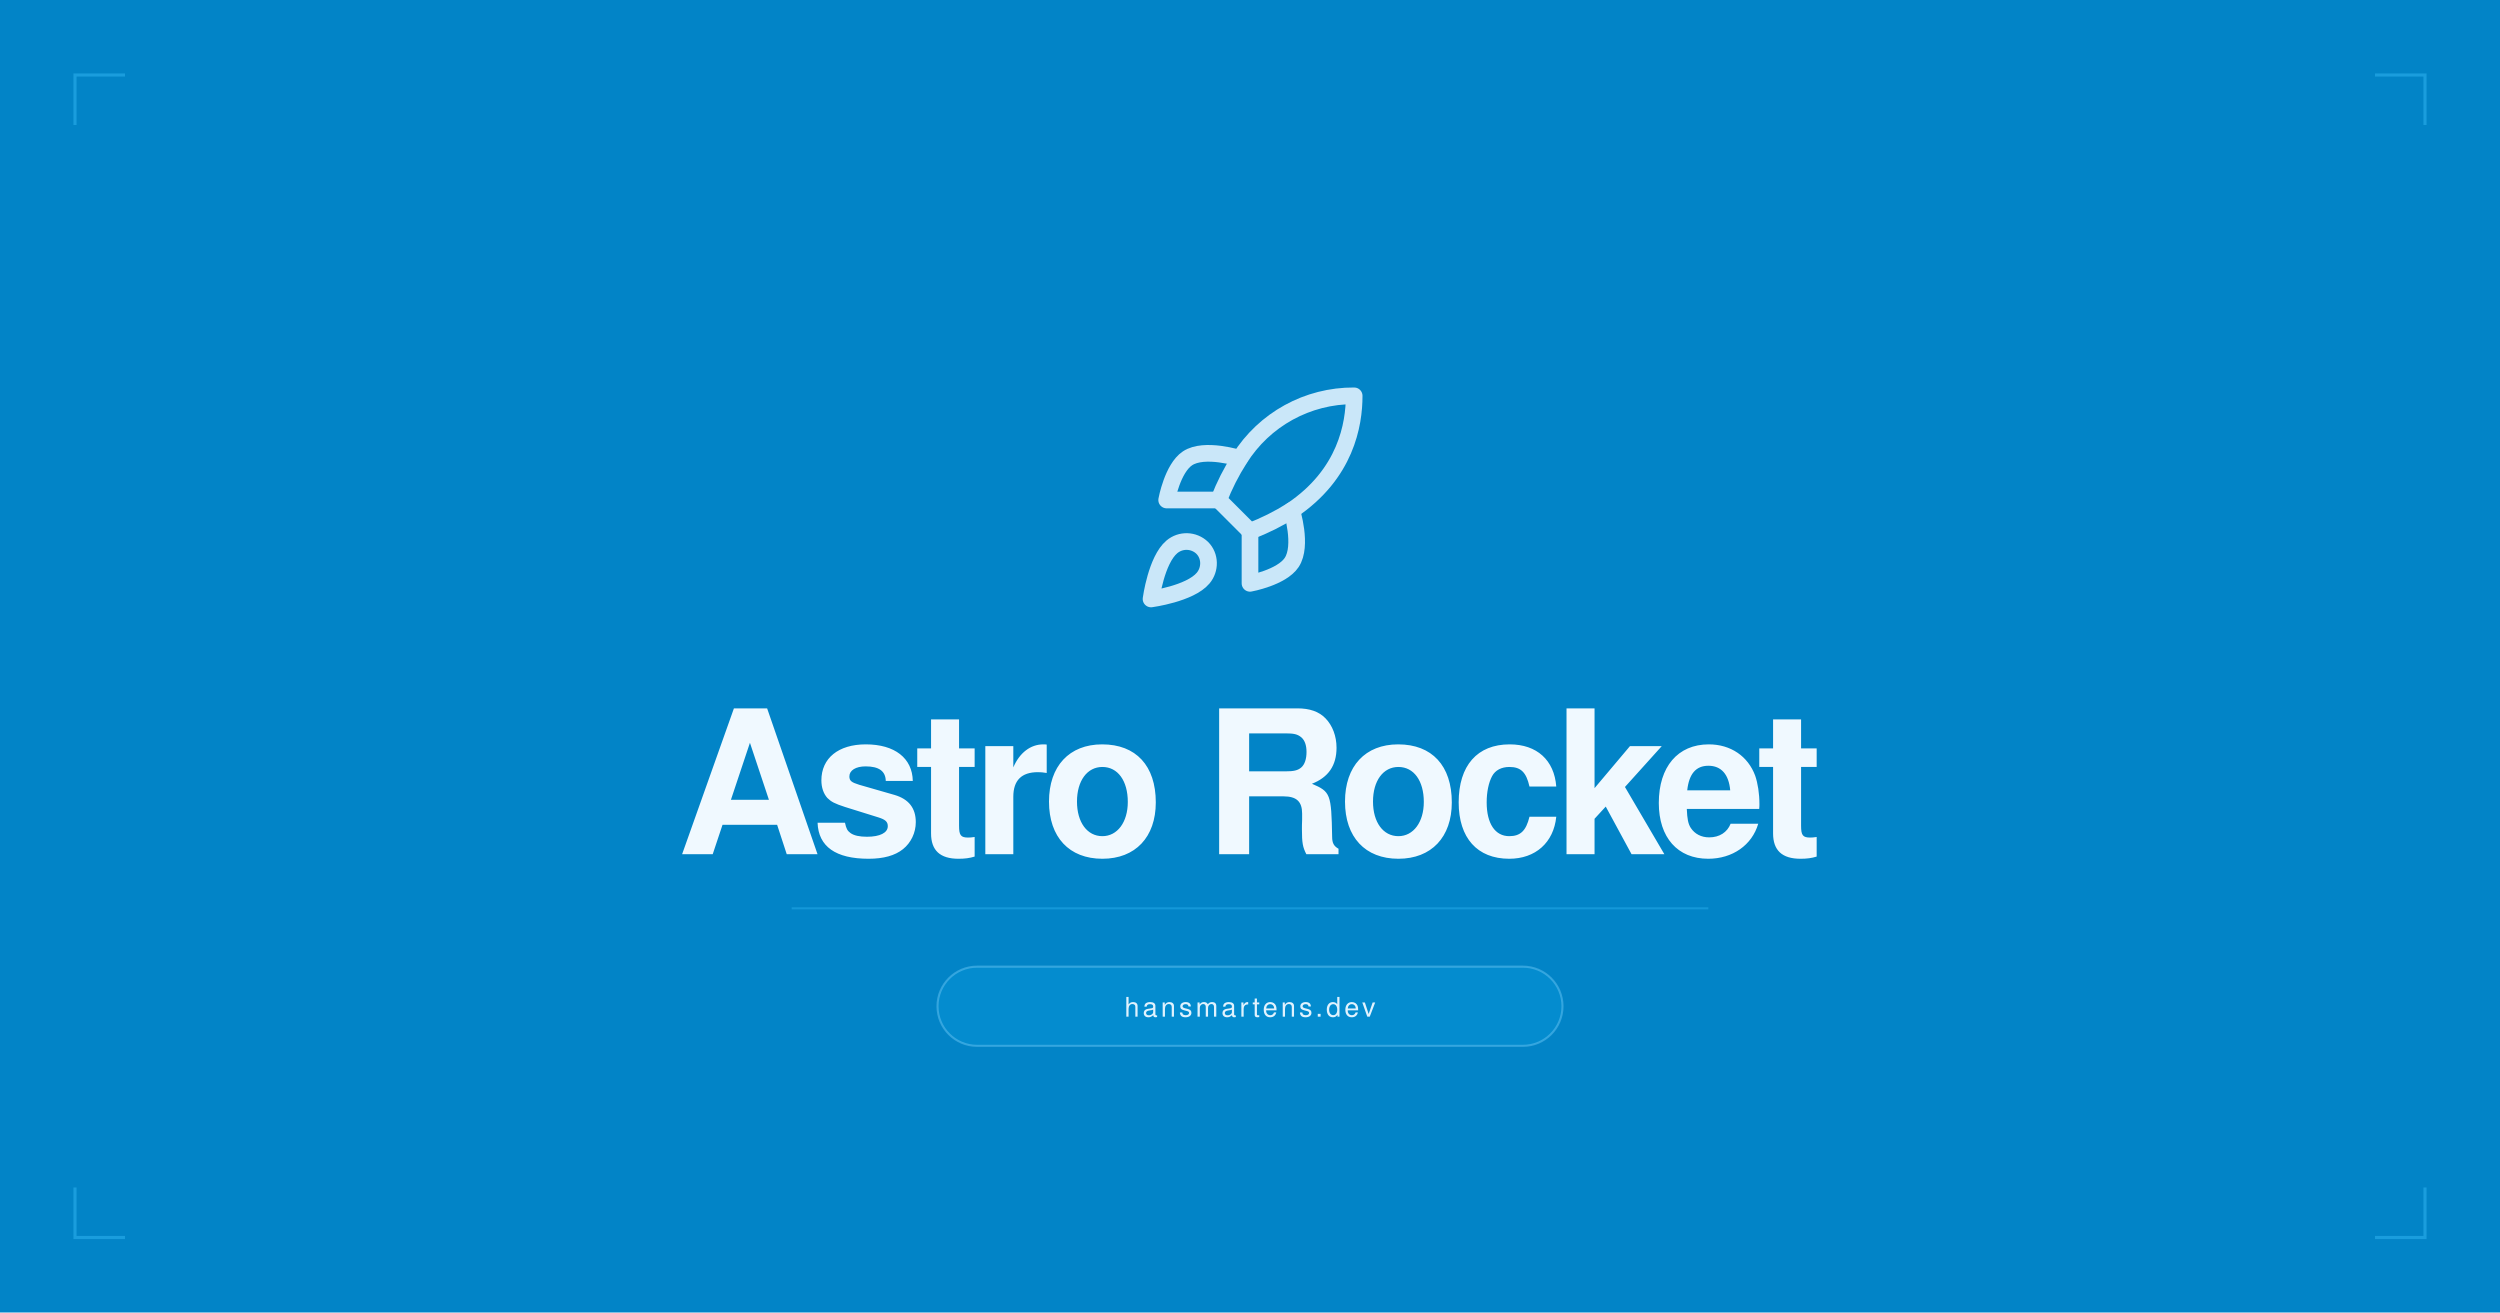
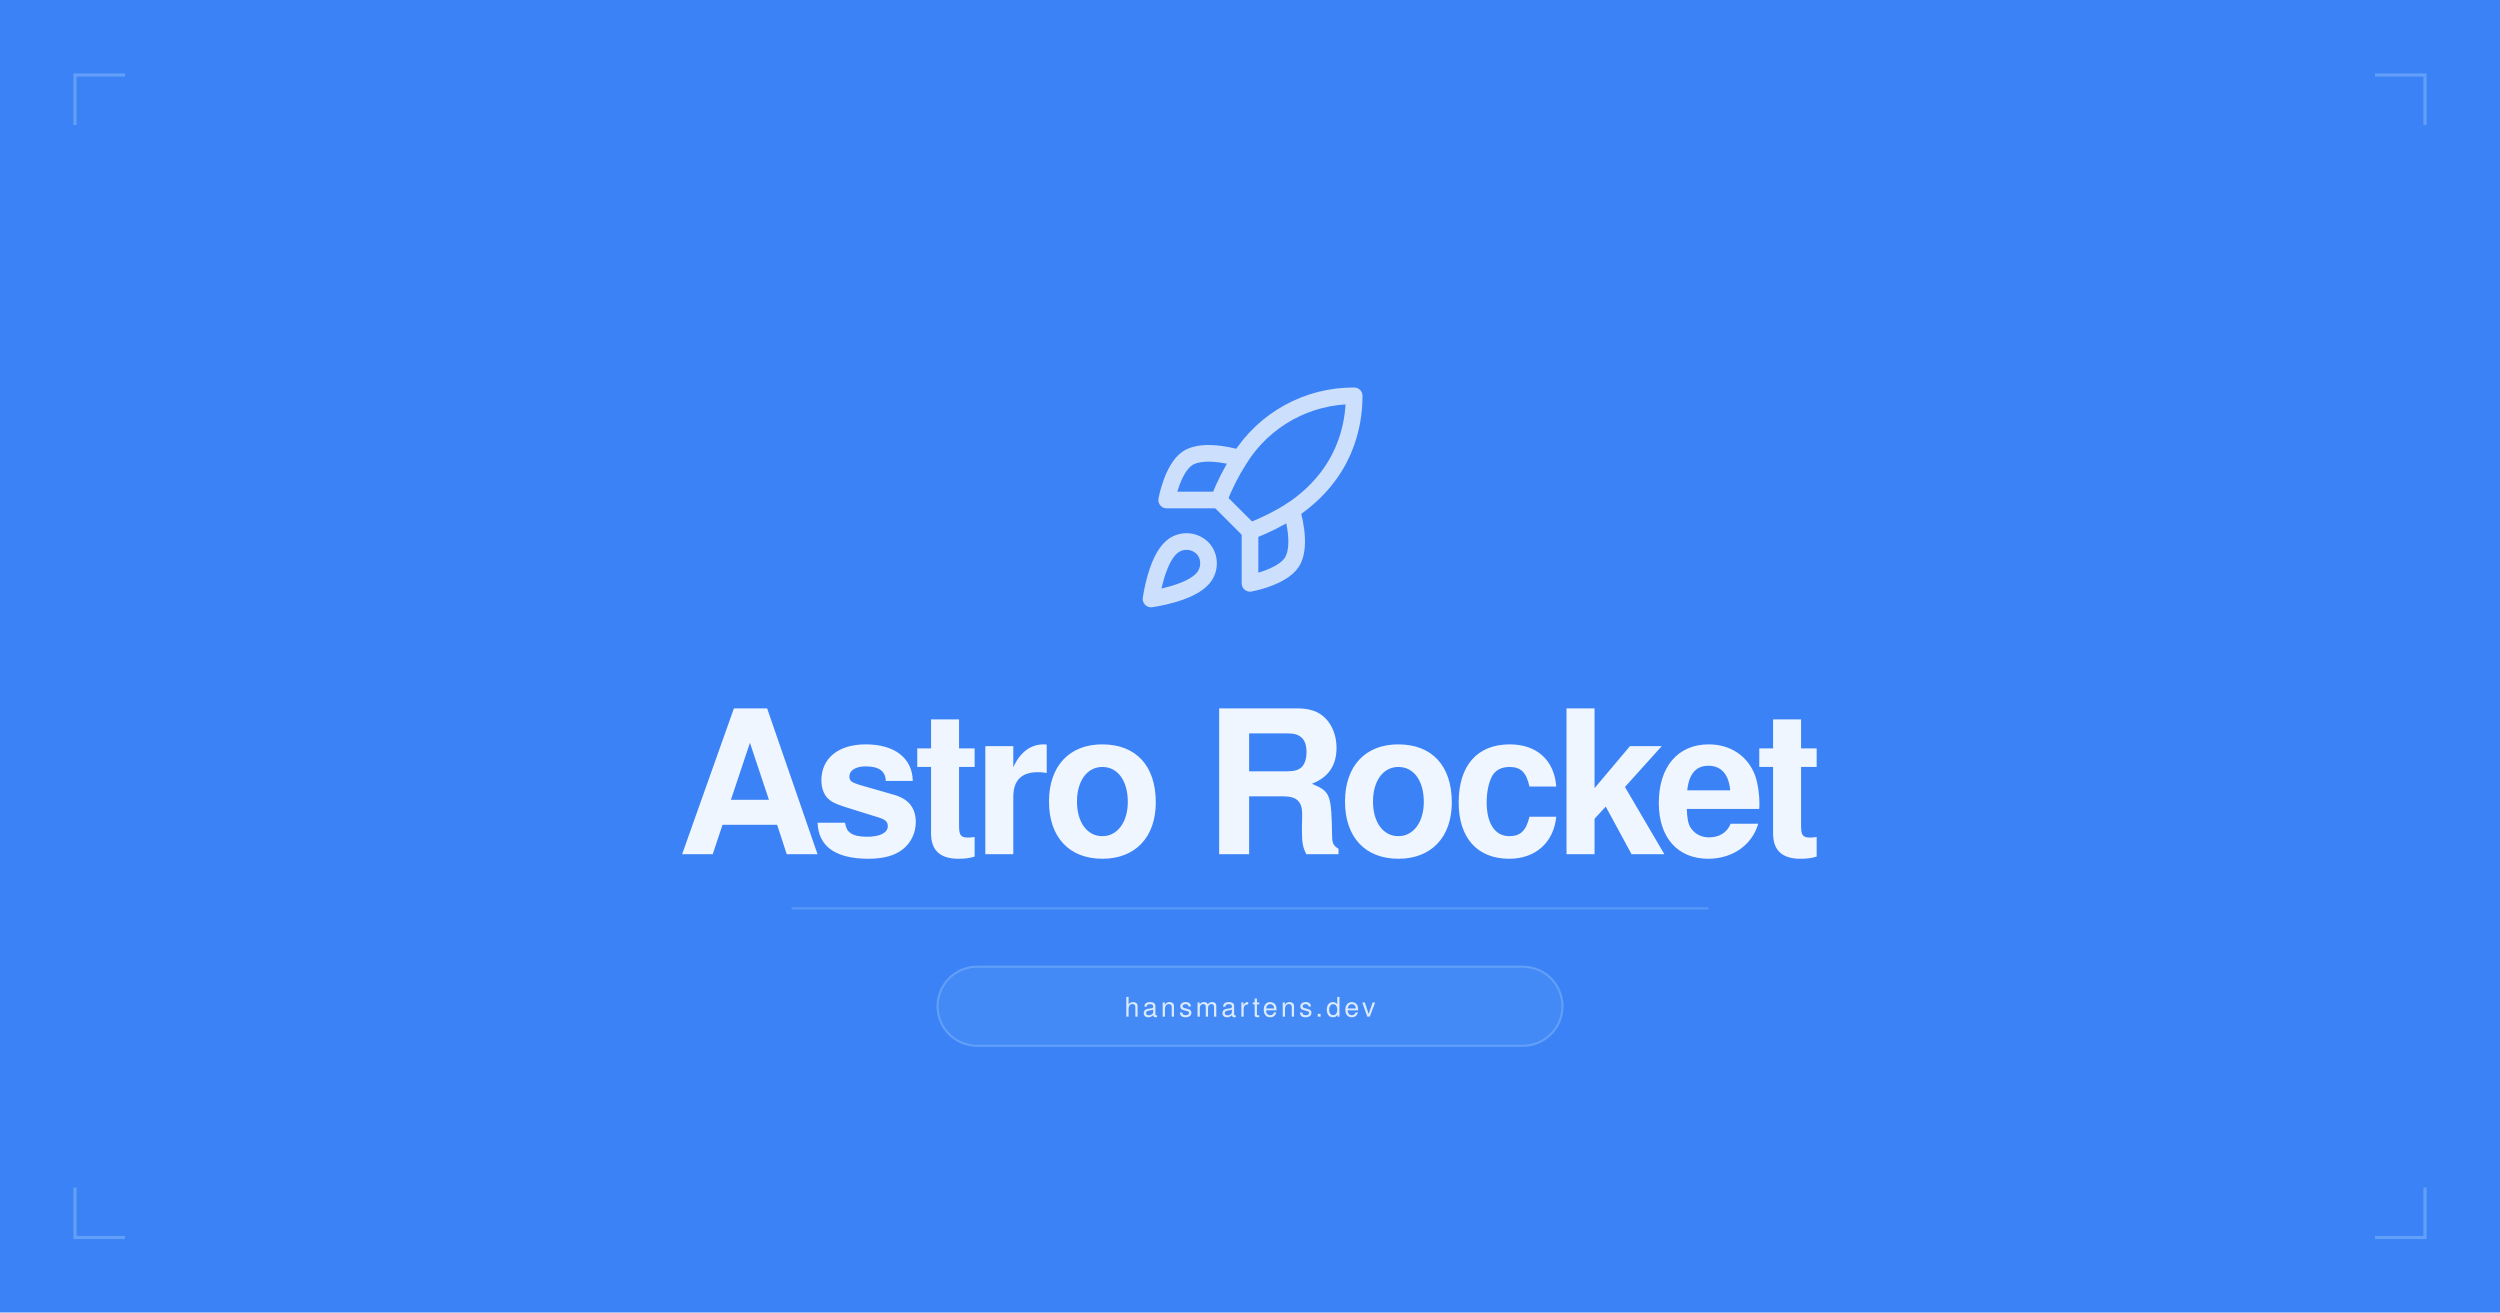
<svg xmlns="http://www.w3.org/2000/svg" width="1200" height="630" viewBox="0 0 1200 630" fill="none">
-   <rect width="1200" height="630" fill="#0284c7" />
-   <g transform="translate(540, 180) scale(5)" stroke="#e0f2fe" stroke-width="1.6" stroke-linecap="round" stroke-linejoin="round" fill="none" opacity="0.9">
+   <rect width="1200" height="630" fill="#3b82f6" />
+   <g transform="translate(540, 180) scale(5)" stroke="#dbeafe" stroke-width="1.6" stroke-linecap="round" stroke-linejoin="round" fill="none" opacity="0.9">
    <path d="M4.5 16.5c-1.5 1.26-2 5-2 5s3.74-.5 5-2c.71-.84.7-2.13-.09-2.91a2.18 2.18 0 0 0-2.91-.09z" />
    <path d="m12 15-3-3a22 22 0 0 1 2-3.95A12.88 12.88 0 0 1 22 2c0 2.72-.78 7.5-6 11a22.35 22.35 0 0 1-4 2z" />
    <path d="M9 12H4s.55-3.03 2-4c1.62-1.08 5 0 5 0" />
    <path d="M12 15v5s3.03-.55 4-2c1.08-1.62 0-5 0-5" />
  </g>
-   <text x="600" y="410" font-size="96" text-anchor="middle" letter-spacing="-4" fill="#f0f9ff" font-family="system-ui, -apple-system, 'Segoe UI', Helvetica, Arial, sans-serif" font-weight="800">Astro Rocket</text>
-   <line x1="380" y1="436" x2="820" y2="436" stroke="#38bdf8" stroke-width="1" stroke-opacity="0.35" />
-   <rect x="450" y="464" width="300" height="38" rx="19" fill="#0ea5e9" fill-opacity="0.25" stroke="#7dd3fc" stroke-opacity="0.4" stroke-width="1" />
-   <text x="600" y="488" font-size="13" text-anchor="middle" letter-spacing="1.5" fill="#e0f2fe" font-family="system-ui, -apple-system, 'Segoe UI', Helvetica, Arial, sans-serif">hansmartens.dev</text>
-   <path d="M 36 60 L 36 36 L 60 36" stroke="#38bdf8" stroke-width="1.5" fill="none" stroke-opacity="0.45" />
-   <path d="M 1140 36 L 1164 36 L 1164 60" stroke="#38bdf8" stroke-width="1.5" fill="none" stroke-opacity="0.45" />
-   <path d="M 36 570 L 36 594 L 60 594" stroke="#38bdf8" stroke-width="1.5" fill="none" stroke-opacity="0.45" />
-   <path d="M 1140 594 L 1164 594 L 1164 570" stroke="#38bdf8" stroke-width="1.5" fill="none" stroke-opacity="0.45" />
+   <text x="600" y="410" font-size="96" text-anchor="middle" letter-spacing="-4" fill="#eff6ff" font-family="system-ui, -apple-system, 'Segoe UI', Helvetica, Arial, sans-serif" font-weight="800">Astro Rocket</text>
+   <line x1="380" y1="436" x2="820" y2="436" stroke="#93c5fd" stroke-width="1" stroke-opacity="0.35" />
+   <rect x="450" y="464" width="300" height="38" rx="19" fill="#60a5fa" fill-opacity="0.25" stroke="#93c5fd" stroke-opacity="0.4" stroke-width="1" />
+   <text x="600" y="488" font-size="13" text-anchor="middle" letter-spacing="1.5" fill="#dbeafe" font-family="system-ui, -apple-system, 'Segoe UI', Helvetica, Arial, sans-serif">hansmartens.dev</text>
+   <path d="M 36 60 L 36 36 L 60 36" stroke="#93c5fd" stroke-width="1.5" fill="none" stroke-opacity="0.45" />
+   <path d="M 1140 36 L 1164 36 L 1164 60" stroke="#93c5fd" stroke-width="1.5" fill="none" stroke-opacity="0.45" />
+   <path d="M 36 570 L 36 594 L 60 594" stroke="#93c5fd" stroke-width="1.5" fill="none" stroke-opacity="0.45" />
+   <path d="M 1140 594 L 1164 594 L 1164 570" stroke="#93c5fd" stroke-width="1.5" fill="none" stroke-opacity="0.45" />
</svg>
